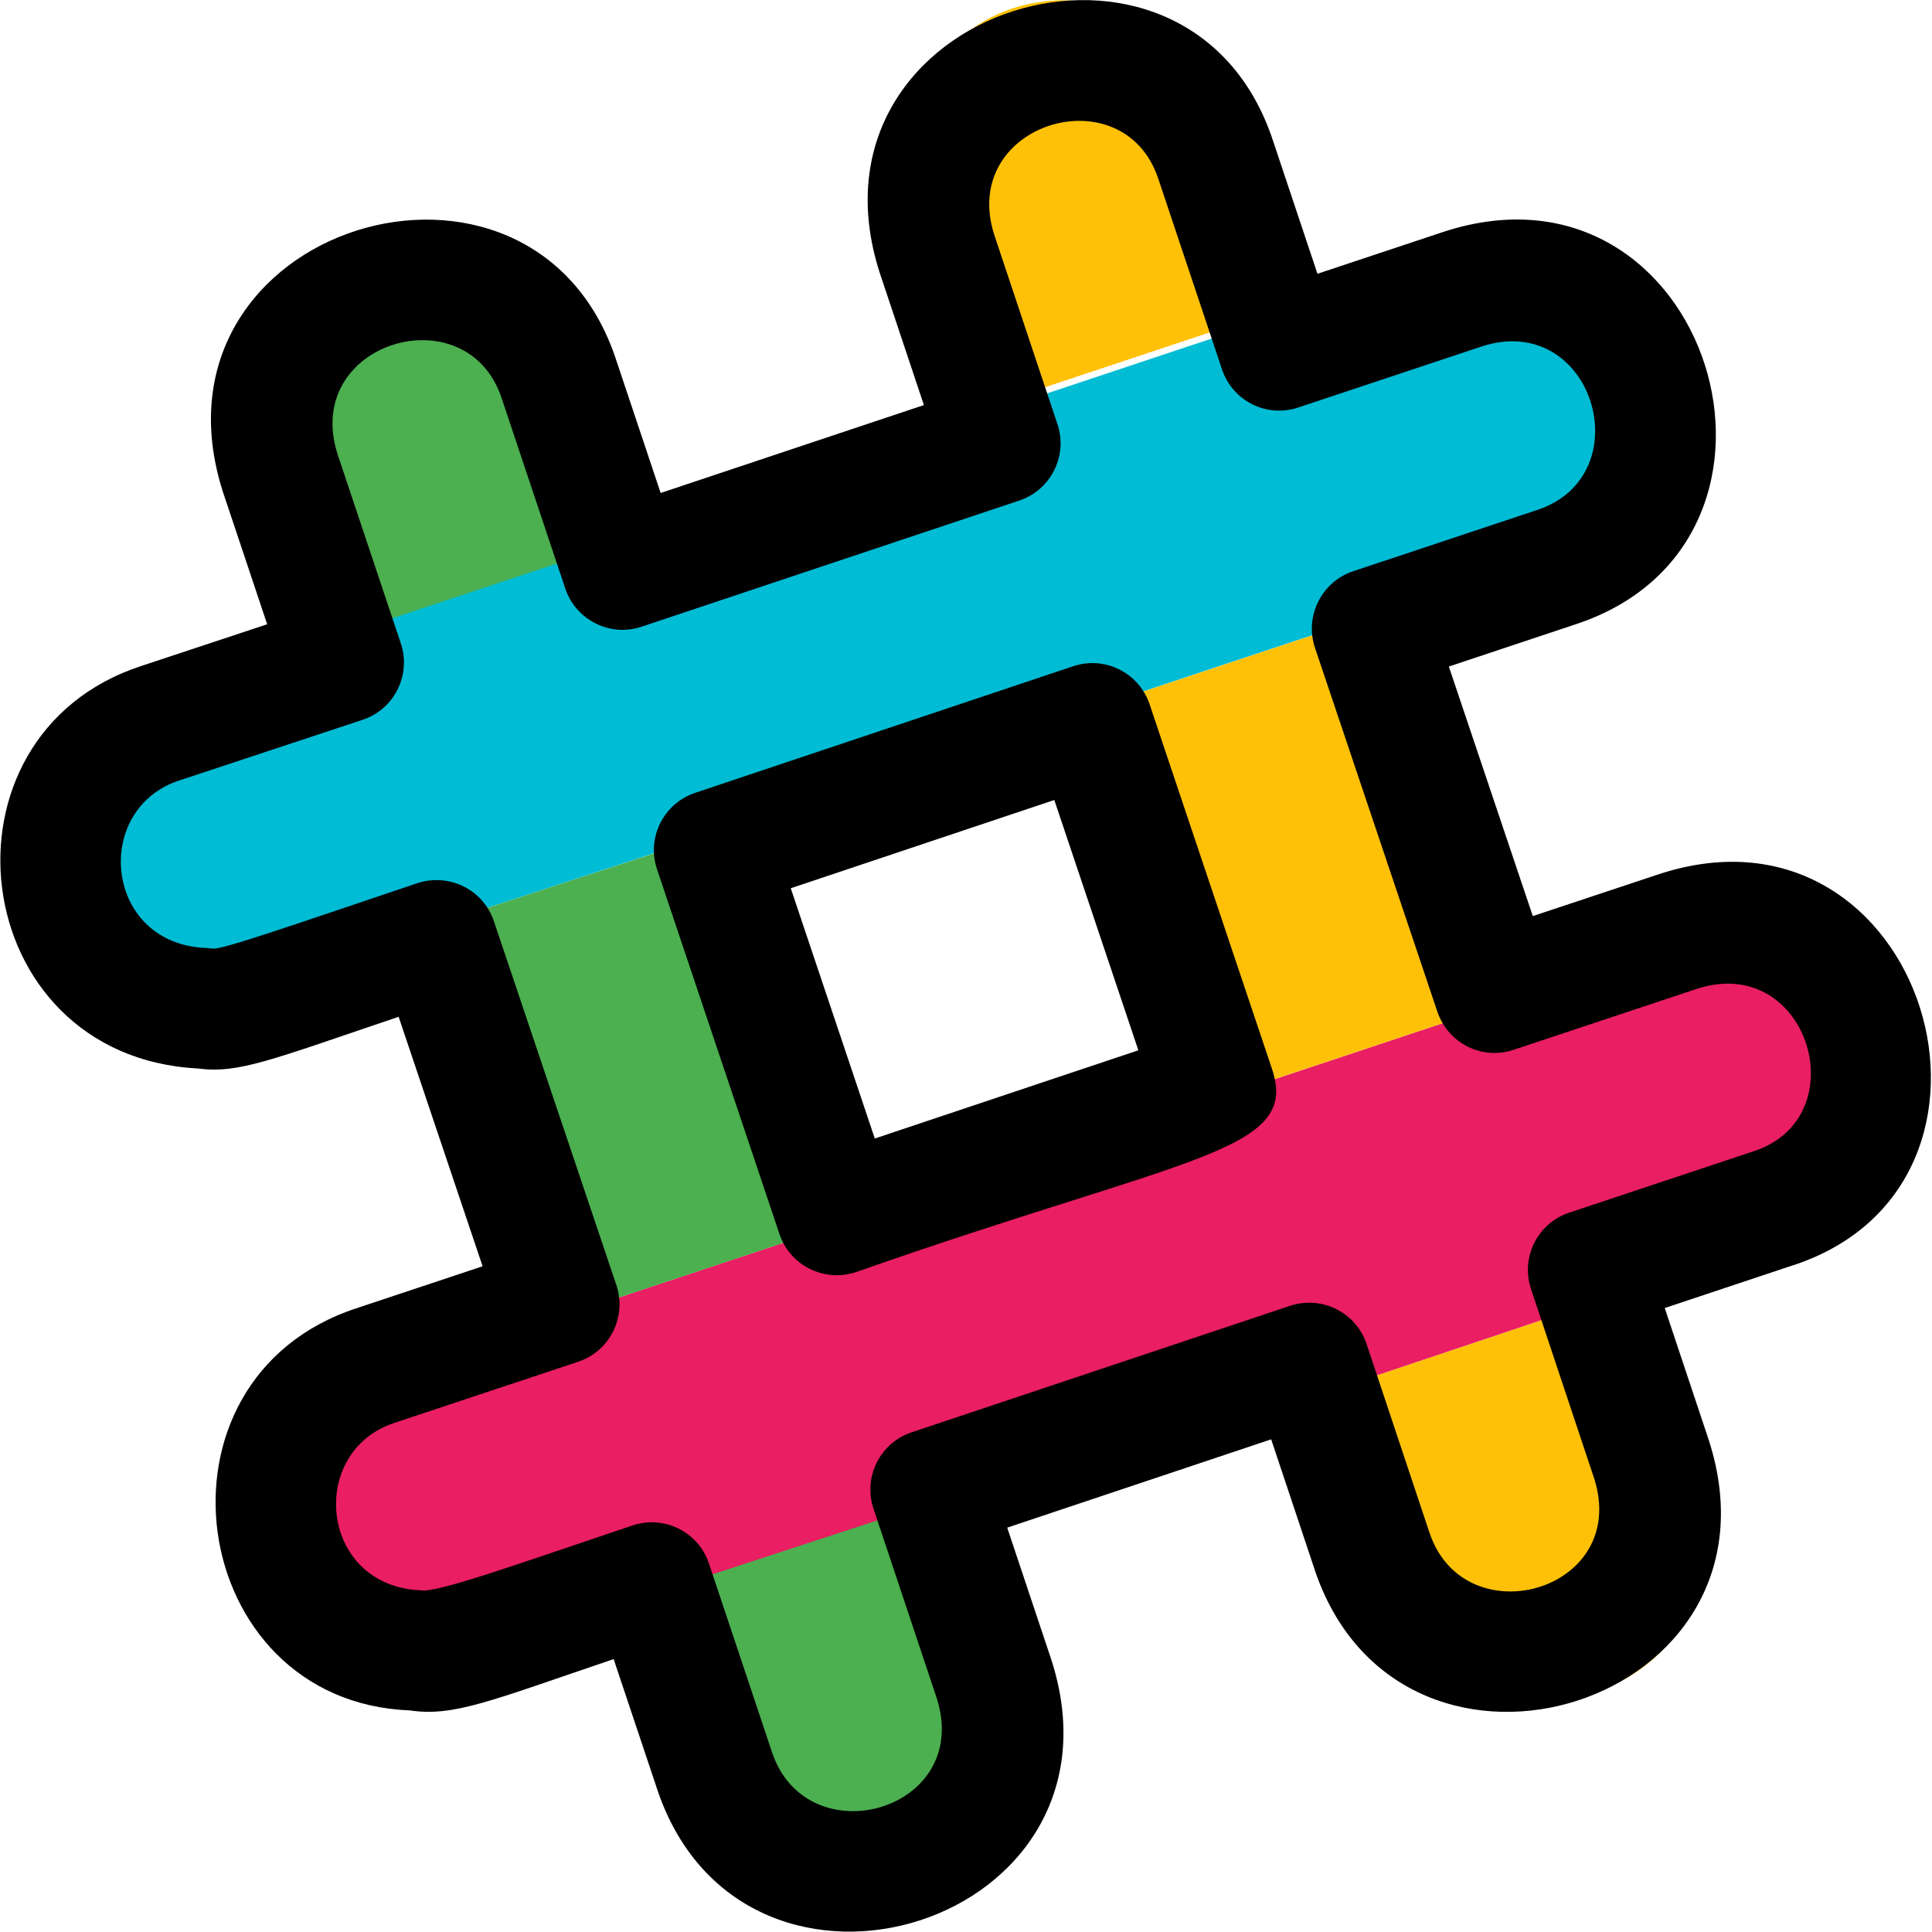
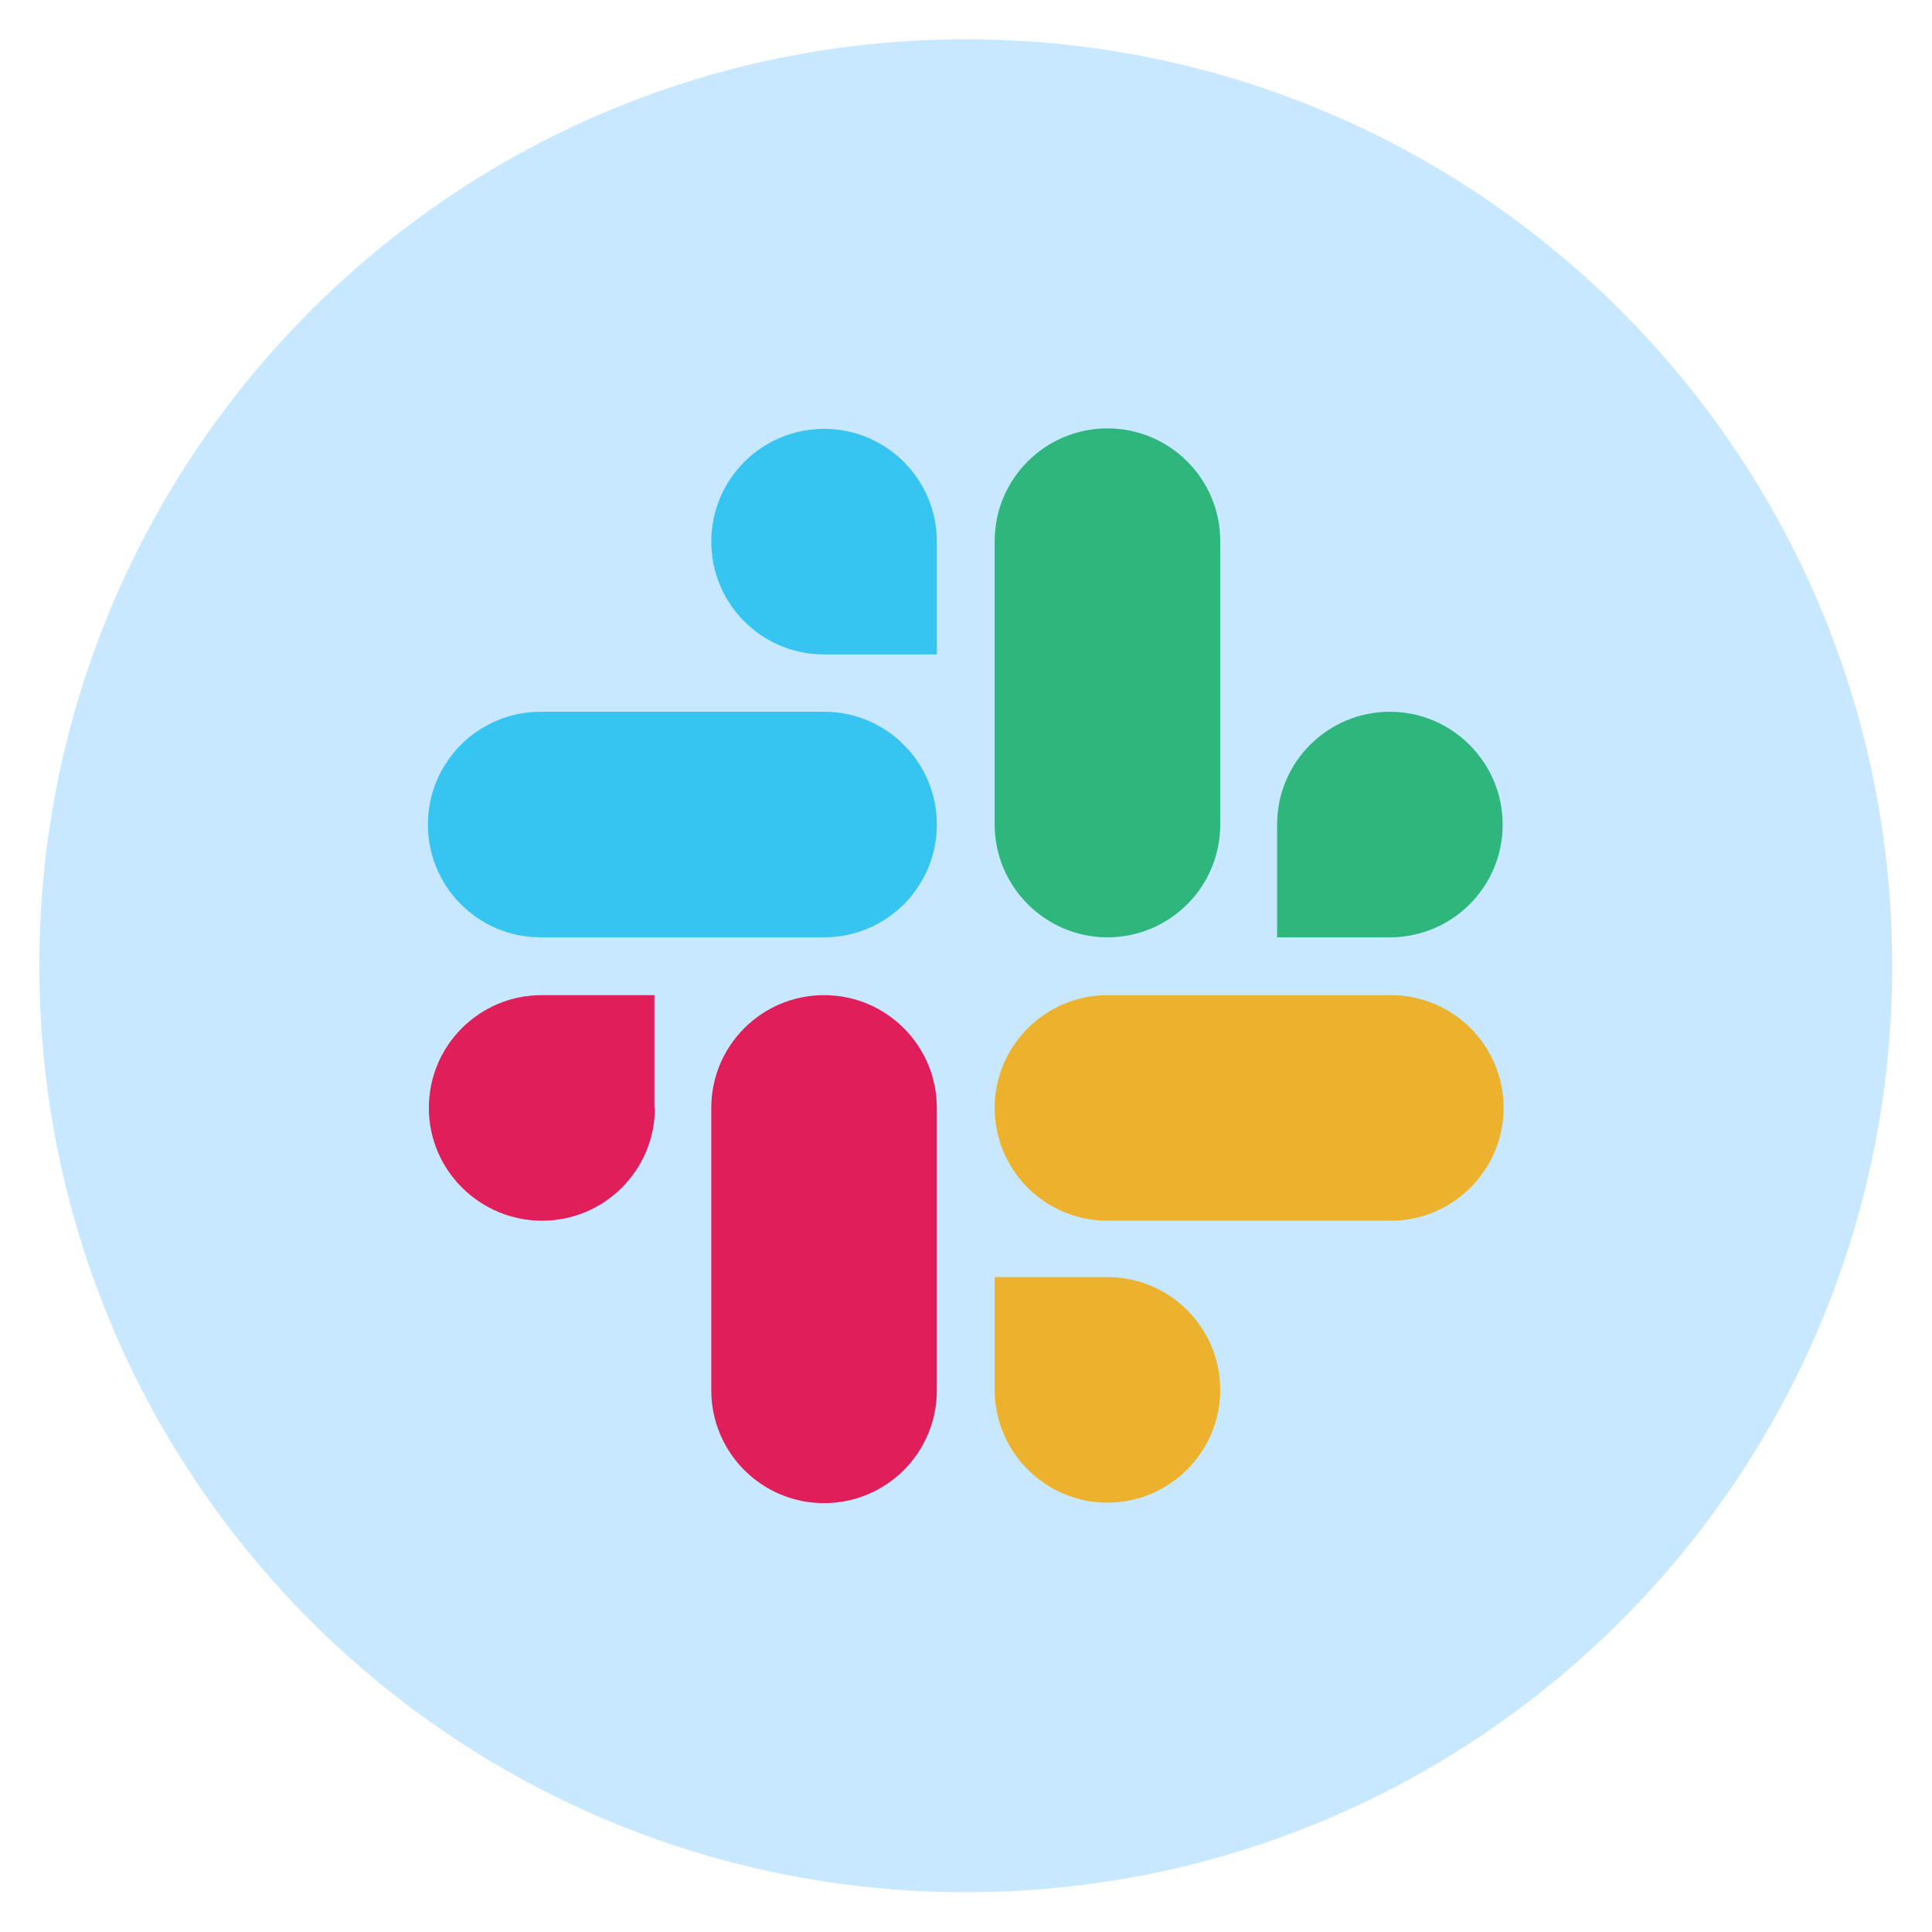
- <svg xmlns="http://www.w3.org/2000/svg" id="reg" enable-background="new 0 0 24 24" height="512" viewBox="0 0 24 24" width="512">
-   <g fill="#ffc107">
-     <path d="m15.06 1.32c-.33-1.01-1.44-1.55-2.47-1.22-1.02.33-1.55 1.43-1.23 2.46l.84 2.51 3.7-1.23z" />
-     <path d="m17.39 7.53c-1.03.34-2.31.77-3.7 1.23l1.62 4.82 3.7-1.23z" />
-     <path d="m21.08 18.54-.84-2.51c-1.03.35-2.31.78-3.69 1.24l.84 2.51c.32.9 1.32 1.55 2.46 1.22 1.03-.33 1.56-1.43 1.23-2.46z" />
+ <svg xmlns="http://www.w3.org/2000/svg" version="1.1" id="Layer_1" x="0px" y="0px" viewBox="112.5 193 407.7 407.7" style="enable-background:new 112.5 193 407.7 407.7;" xml:space="preserve">
+   <style type="text/css">
+ 	.st0{fill:#C7E8FF;}
+ 	.st1{fill:#E01E5A;}
+ 	.st2{fill:#36C5F0;}
+ 	.st3{fill:#2EB67D;}
+ 	.st4{fill:#ECB22E;}
+ </style>
+   <circle class="st0" cx="316.3" cy="396.8" r="195.5" />
+   <g>
+     <g>
+       <g>
+         <path class="st1" d="M250.7,426.8c0,13.2-10.7,23.8-23.8,23.8S203,440,203,426.8s10.7-23.8,23.8-23.8h23.8V426.8z" />
+         <path class="st1" d="M262.6,426.8c0-13.2,10.7-23.8,23.8-23.8c13.2,0,23.8,10.7,23.8,23.8v59.6c0,13.2-10.7,23.8-23.8,23.8     c-13.2,0-23.8-10.7-23.8-23.8V426.8z" />
+       </g>
+       <g>
+         <path class="st2" d="M286.4,331.1c-13.2,0-23.8-10.7-23.8-23.8c0-13.2,10.7-23.8,23.8-23.8c13.2,0,23.8,10.7,23.8,23.8v23.8     H286.4z" />
+         <path class="st2" d="M286.4,343.2c13.2,0,23.8,10.7,23.8,23.8c0,13.2-10.7,23.8-23.8,23.8h-59.8c-13.2,0-23.8-10.7-23.8-23.8     c0-13.2,10.7-23.8,23.8-23.8H286.4z" />
+       </g>
+       <g>
+         <path class="st3" d="M382,367c0-13.2,10.7-23.8,23.8-23.8s23.8,10.7,23.8,23.8c0,13.2-10.7,23.8-23.8,23.8H382V367z" />
+         <path class="st3" d="M370,367c0,13.2-10.7,23.8-23.8,23.8s-23.8-10.7-23.8-23.8v-59.8c0-13.2,10.7-23.8,23.8-23.8     S370,294,370,307.2V367z" />
+       </g>
+       <g>
+         <path class="st4" d="M346.2,462.5c13.2,0,23.8,10.7,23.8,23.8s-10.7,23.8-23.8,23.8s-23.8-10.7-23.8-23.8v-23.8H346.2z" />
+         <path class="st4" d="M346.2,450.6c-13.2,0-23.8-10.7-23.8-23.8s10.7-23.8,23.8-23.8H406c13.2,0,23.8,10.7,23.8,23.8     s-10.7,23.8-23.8,23.8H346.2z" />
+       </g>
+     </g>
  </g>
-   <path d="m20.8 4.51c-.34-1.02-1.45-1.56-2.47-1.23l-2.13.71-.05-.15c-.101.034-12.504 4.165-12.4 4.13l.025.075-2.195.735c-1.03.34-1.56 1.44-1.23 2.46.26.78 1.02 1.29 1.8 1.32.09.01 1.31-.36 3.08-.93l-.025-.074c9.293-3.041 5.49-1.808 11.884-3.927l.051.15c1.47-.49 2.42-.81 2.42-.81 1.03-.329 1.56-1.439 1.24-2.459z" fill="#00bcd4" />
-   <path d="m7.7 6.74-3.7 1.23-.84-2.51c-.32-1.02.21-2.13 1.23-2.46 1.03-.33 2.14.21 2.47 1.23z" fill="#4caf50" />
-   <path d="m23.65 12.52c-.33-1.02-1.44-1.56-2.46-1.23l-2.43.81.1.3c-.101.034-12.063 4.015-11.96 3.98l-.05-.15-2.42.81c-1.02.34-1.56 1.44-1.23 2.46.26.78 1.02 1.29 1.8 1.32.085.009 1.176-.32 2.778-.833l.052.153c2.902-.941 8.769-2.873 12.41-4.11l-.1-.3c1.392-.461 2.29-.76 2.29-.76.81-.26 1.32-1.02 1.32-1.84 0-.2-.03-.41-.1-.61z" fill="#e91e63" />
-   <path d="m10.3 15.25-3.7 1.23-1.62-4.85c1.07-.35 2.35-.77 3.7-1.21z" fill="#4caf50" />
-   <path d="m11.14 23.66c-1.14.33-2.14-.32-2.46-1.22l-.85-2.55c1.08-.35 2.35-.77 3.7-1.21l.84 2.52c.33 1.03-.2 2.13-1.23 2.46z" fill="#4caf50" />
-   <path d="m14.281 8.749c-.132-.393-.557-.604-.949-.473l-4.697 1.573c-.394.133-.605.558-.473.95l1.521 4.531c.133.396.561.602.949.473 4.12-1.447 5.518-1.488 5.17-2.522zm-3.414 5.394-1.044-3.109 3.274-1.096 1.044 3.109z" />
-   <path d="m20.612 10.858-1.571.522-1.043-3.1 1.561-.52c3.186-1.035 1.671-5.954-1.624-4.881l-1.569.522-.55-1.646c-1.041-3.181-5.944-1.671-4.89 1.627l.551 1.65-3.27 1.092-.55-1.644c-1.033-3.171-5.944-1.68-4.889 1.627l.551 1.648-1.558.516c-2.661.864-2.195 4.849.695 5.002.506.067.9-.103 2.496-.642l1.043 3.099-1.562.52c-2.706.883-2.123 4.89.656 4.997.549.082 1.005-.119 2.534-.637l.555 1.659c1.099 3.14 5.933 1.64 4.885-1.642l-.551-1.65 3.279-1.097.554 1.66c1.099 3.137 5.934 1.641 4.885-1.642l-.55-1.649 1.557-.519c3.168-.996 1.675-5.949-1.625-4.872zm1.161 3.447-2.28.759c-.392.13-.606.556-.474.949l.784 2.352c.446 1.397-1.59 1.973-2.04.691l-.787-2.361c-.13-.386-.545-.605-.95-.474l-4.702 1.572c-.393.131-.604.556-.473.949l.785 2.352c.447 1.398-1.591 1.973-2.04.69l-.789-2.361c-.131-.395-.558-.604-.948-.474-1.478.498-2.427.838-2.63.807-1.263-.052-1.416-1.725-.328-2.081l2.281-.759c.394-.13.606-.559.475-.951l-1.522-4.522c-.131-.391-.554-.6-.947-.473-1.742.587-2.451.835-2.553.813-.026-.003-.053-.006-.078-.007-1.266-.052-1.416-1.727-.329-2.081l2.275-.753c.394-.13.608-.556.476-.95l-.786-2.351c-.445-1.393 1.61-2 2.04-.691l.789 2.361c.131.393.562.606.948.474l4.692-1.567c.394-.132.605-.557.474-.949l-.785-2.352c-.444-1.388 1.609-2.004 2.04-.69l.789 2.361c.131.392.553.606.948.474l2.274-.757c1.389-.454 2 1.605.688 2.032l-2.28.759c-.394.13-.606.559-.475.951l1.521 4.522c.132.391.556.605.947.472l2.275-.757c1.391-.453 2.004 1.608.695 2.021z" />
</svg>
